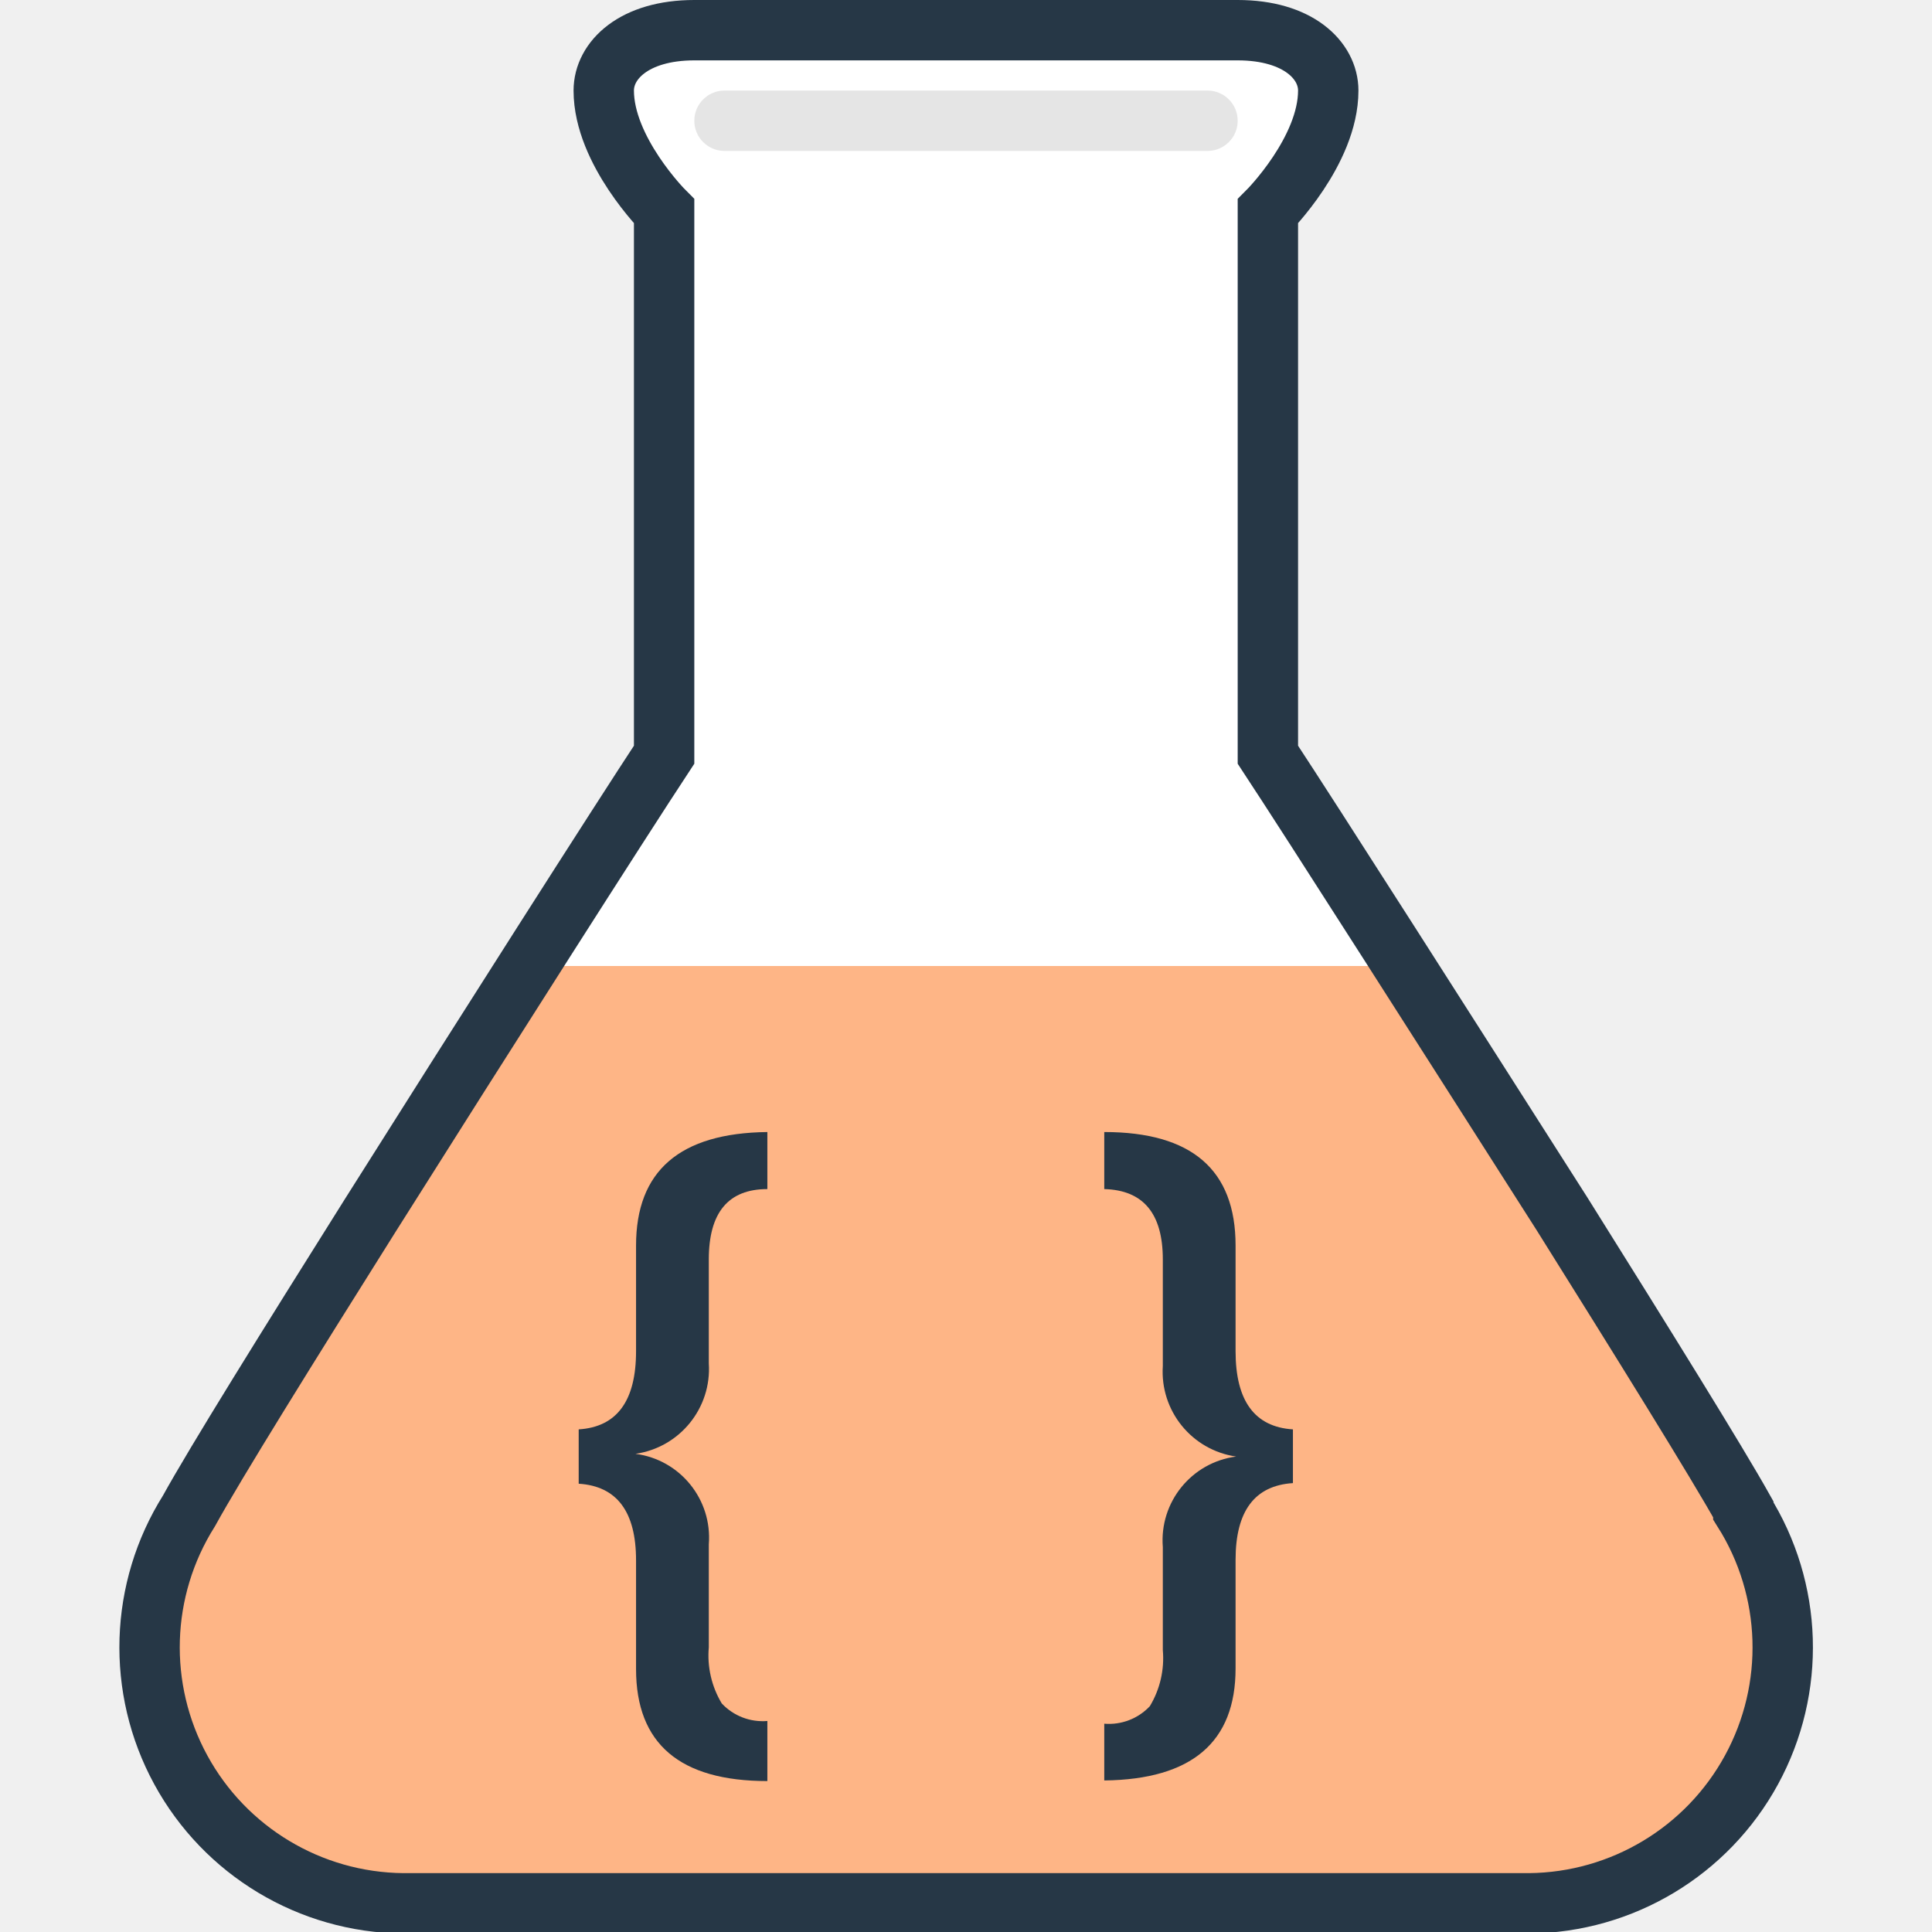
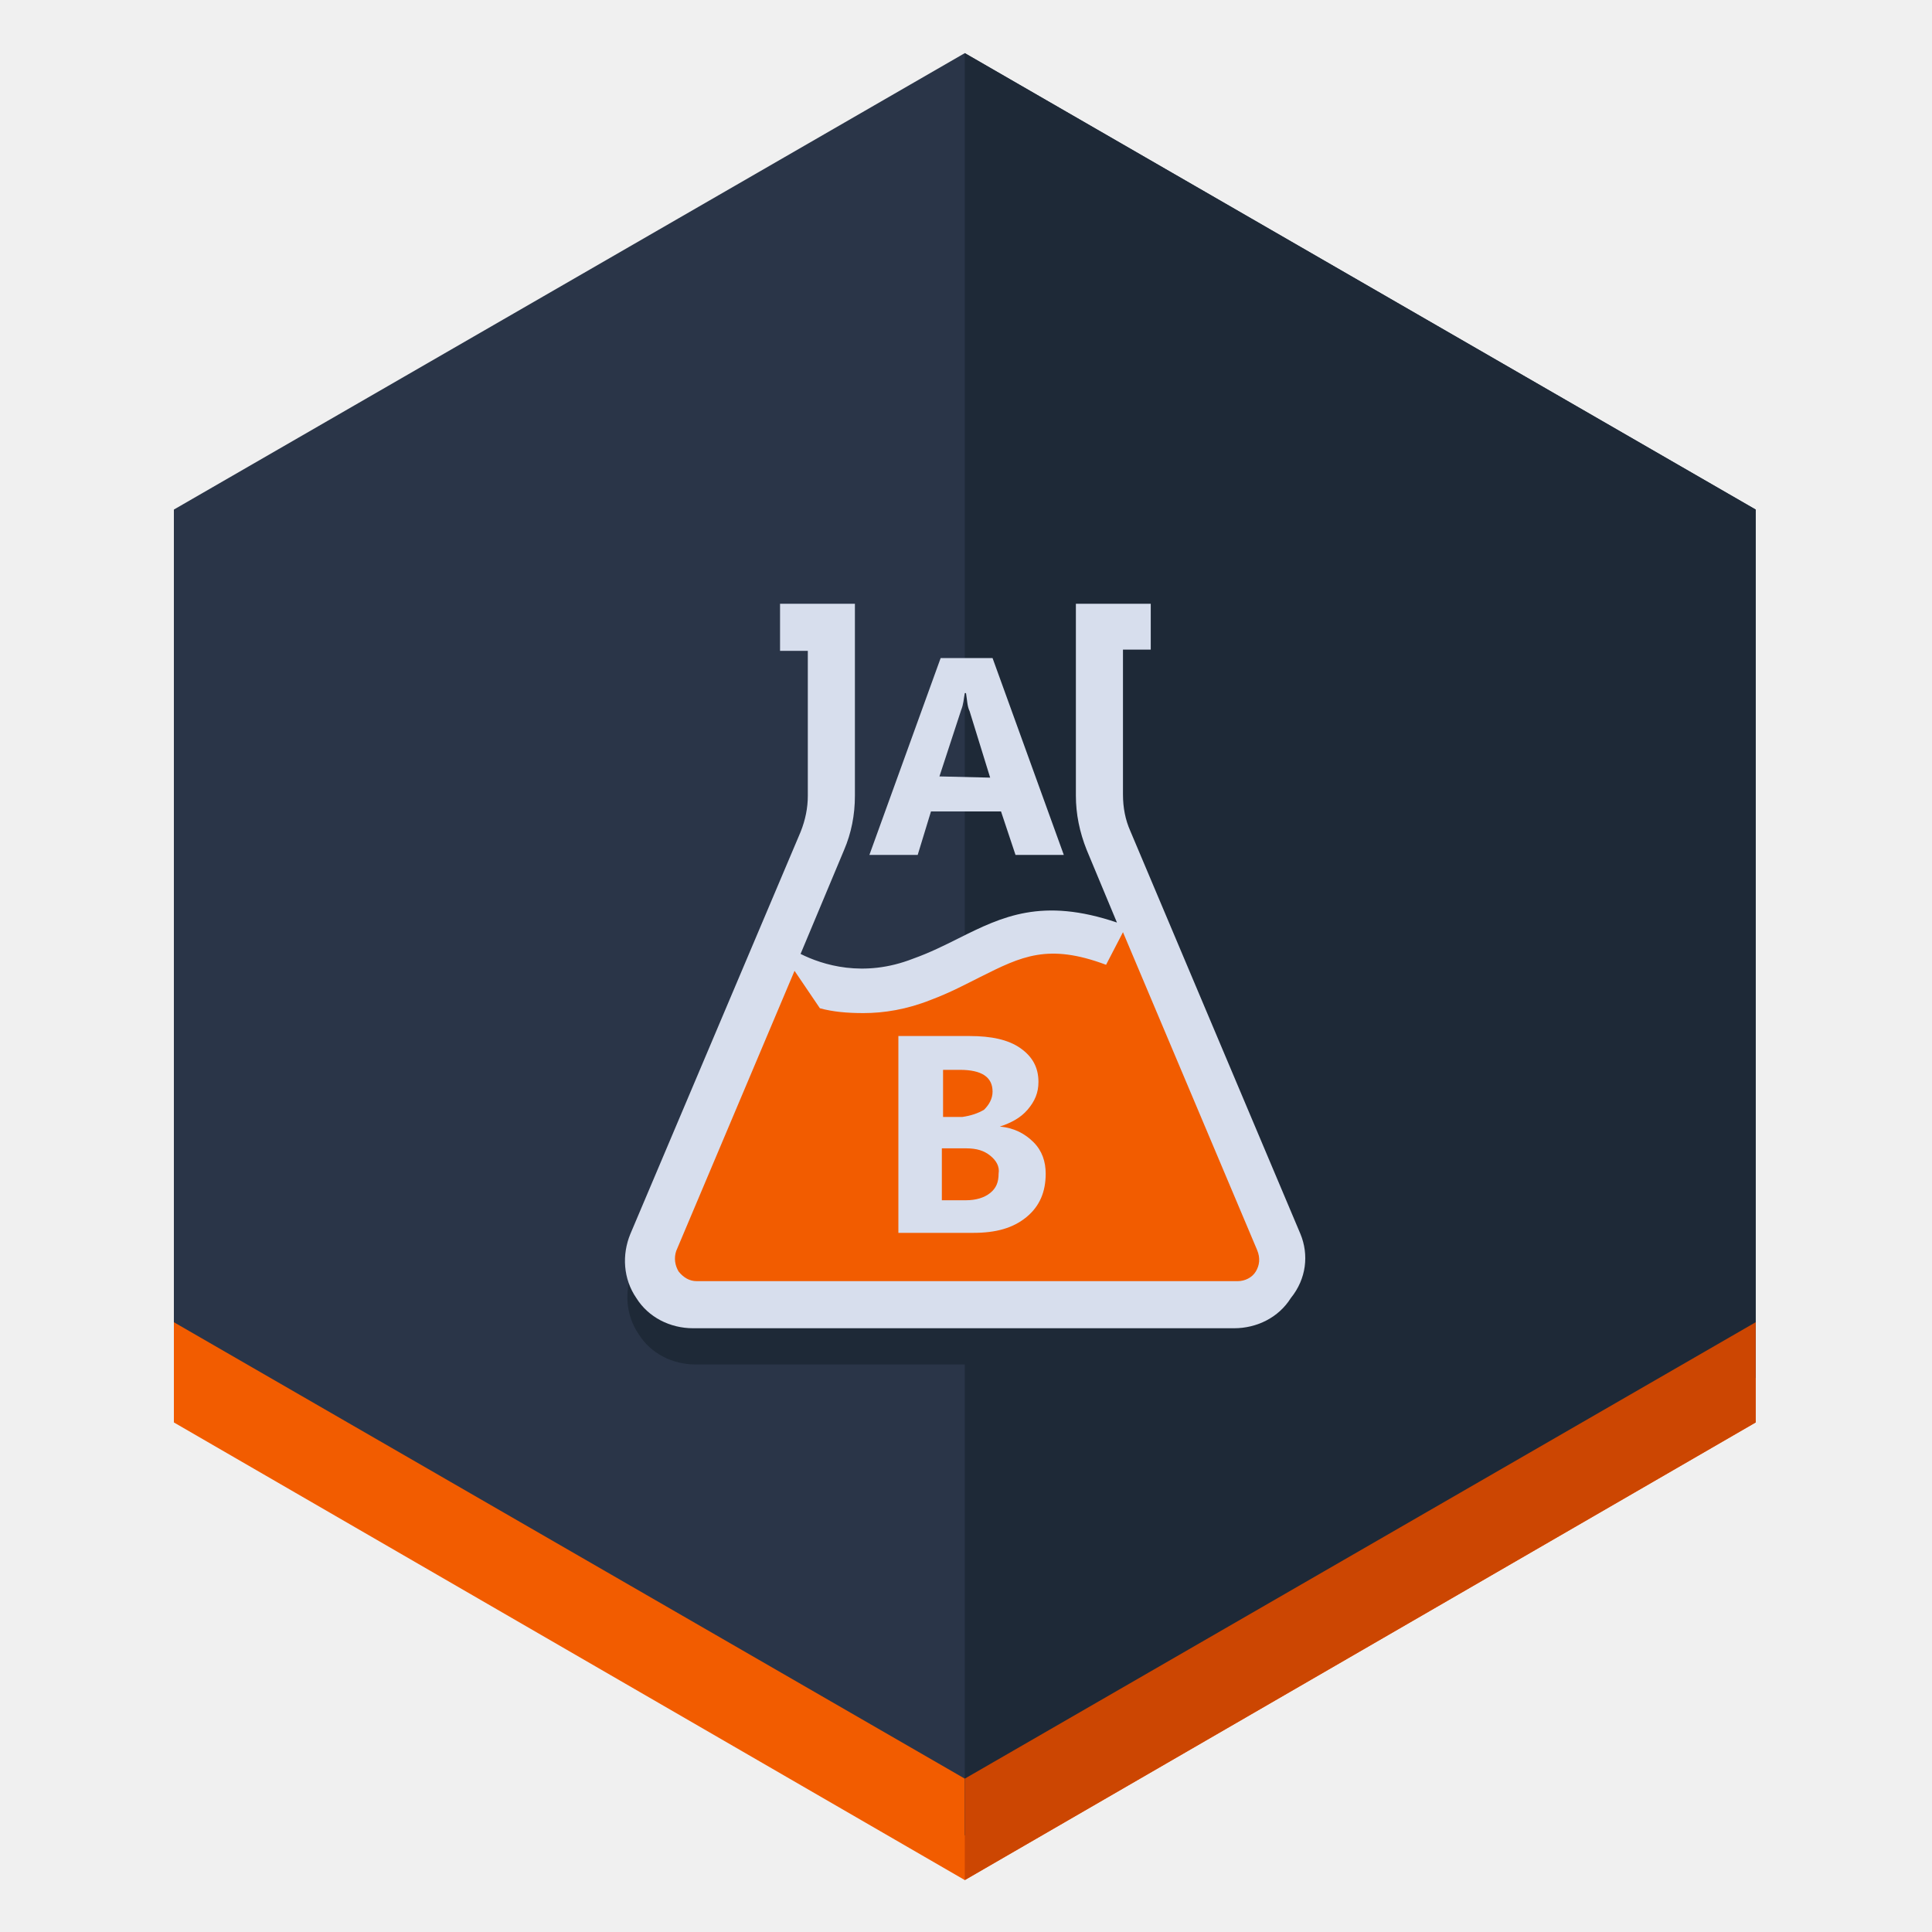
- <svg xmlns="http://www.w3.org/2000/svg" id="ICONS-64x" viewBox="0 0 64 64">
-   <defs>
-     <style>
-       .cls-1 {
-         fill: #fff;
-       }
- 
-       .cls-2 {
-         fill: #feb586;
-       }
- 
-       .cls-3, .cls-5 {
-         fill: none;
-       }
- 
-       .cls-3 {
-         stroke: #263746;
-         stroke-miterlimit: 10;
-         stroke-width: 2px;
-       }
- 
-       .cls-4 {
-         fill: #e5e5e5;
-       }
- 
-       .cls-6 {
-         fill: #263746;
-       }
-     </style>
-   </defs>
-   <path class="cls-1" d="M57.75,50c-.43-.77-1.24-2.1-2.27-3.77s-2.36-3.81-3.74-6c-1.73-2.74-3.57-5.64-5.2-8.2-2-3.16-3.71-5.81-4.54-7.07V7s2-2,2-4c0-1-1-2-3-2H23c-2,0-3,1-3,2,0,2,2,4,2,4V25c-.83,1.26-2.53,3.91-4.54,7.07-1.63,2.56-3.47,5.46-5.2,8.2-1.38,2.19-2.68,4.28-3.74,6s-1.84,3-2.27,3.77a8.48,8.48,0,0,0,7.09,13H50.66a8.48,8.48,0,0,0,7.09-13Z" />
-   <path class="cls-2" d="M57.54,58.6A8.26,8.26,0,0,1,50.66,63H13.34A8.3,8.3,0,0,1,6.69,50.41a25.66,25.66,0,0,0,1.83-4.08c1.06-1.72,2.36-3.88,3.74-6.07C14,37.53,15.83,35,17.46,32H46.54c1.63,3,3.47,5.49,5.2,8.23,1.38,2.19,2.68,4.3,3.74,6a27.86,27.86,0,0,0,1.83,4.15A8.23,8.23,0,0,1,57.54,58.6Z" />
-   <path class="cls-3" d="M57.75,50c-.88-1.57-3.3-5.47-6-9.78C47.88,34.15,43.5,27.28,42,25V7s2-2,2-4c0-1-1-2-3-2H23c-2,0-3,1-3,2,0,2,2,4,2,4V25c-1.5,2.28-5.88,9.15-9.74,15.27-2.71,4.31-5.13,8.2-6,9.78a8.48,8.48,0,0,0,7.09,13H50.66a8.48,8.48,0,0,0,7.09-13Z" />
-   <path class="cls-4" d="M40,5H24a1,1,0,0,1-1-1h0a1,1,0,0,1,1-1H40a1,1,0,0,1,1,1h0A1,1,0,0,1,40,5Z" />
-   <rect class="cls-5" width="64" height="64" />
-   <path class="cls-6" d="M25.42,59q-4.35,0-4.35-3.71v-3.6q0-2.42-1.9-2.54V47.35q1.9-.12,1.9-2.59v-3.5q0-3.71,4.35-3.76v1.89q-1.94,0-1.94,2.33v3.44a2.84,2.84,0,0,1-2.43,3v0a2.8,2.8,0,0,1,2.43,3v3.41a3.08,3.08,0,0,0,.43,1.86,1.86,1.86,0,0,0,1.51.58Z" />
-   <path class="cls-6" d="M36.58,57.1a1.86,1.86,0,0,0,1.51-.58,3.08,3.08,0,0,0,.43-1.86V51.25a2.8,2.8,0,0,1,2.43-3v0a2.84,2.84,0,0,1-2.43-3V41.72q0-2.28-1.94-2.33V37.5q4.35,0,4.35,3.76v3.5q0,2.47,1.9,2.59v1.78q-1.9.12-1.9,2.54v3.6q0,3.66-4.35,3.71Z" />
+ <svg xmlns="http://www.w3.org/2000/svg" version="1.1" id="Layer_1" x="0px" y="0px" viewBox="0 0 160 160" style="enable-background:new 0 0 160 160;" xml:space="preserve">
+   <style type="text/css">
+ 	.st0{fill:#2A3548;}
+ 	.st1{fill:#F25C00;}
+ 	.st2{fill:#1E2937;}
+ 	.st3{fill:#CC4602;}
+ 	.st4{fill:#D7DEED;}
+ </style>
+   <g>
+     <g>
+       <polygon class="st0" points="145.4,114.1 145.4,42.2 79.9,4.4 14.4,42.2 14.4,114.1 79.9,152   " />
+       <polygon class="st1" points="14.4,109.5 79.9,147.3 145.4,109.5 145.4,117.8 79.9,155.7 14.4,117.8   " />
+       <polygon class="st2" points="145.4,114.1 145.4,42.2 79.9,4.4 79.9,152   " />
+       <polygon class="st3" points="145.4,117.8 145.4,109.5 79.9,147.3 79.9,155.7   " />
+     </g>
+   </g>
+   <g>
+     <path class="st2" d="M52.4,105.2c-0.7,1.7-0.6,3.7,0.5,5.3c1,1.6,2.8,2.5,4.7,2.5h44.8c1.9,0,3.7-0.9,4.7-2.5s1.2-3.6,0.5-5.3   l-3.8-6.5H56.4L52.4,105.2z" />
+   </g>
+   <polygon class="st4" points="72.9,85.3 72.3,103.7 90.8,103.2 86.6,82.9 " />
+   <g>
+     <path class="st4" d="M82.2,54.5h-4.3L72,70.8h4l1.1-3.6h5.8l1.2,3.6h4L82.2,54.5z M77.8,64.3l1.8-5.5c0.2-0.5,0.2-0.9,0.3-1.4H80   c0.1,0.6,0.1,1.1,0.3,1.5l1.7,5.5L77.8,64.3L77.8,64.3z" />
+     <g>
+       <path class="st1" d="M82,95.7c-0.5-0.4-1.1-0.6-2-0.6h-2v4.3h2c0.8,0,1.5-0.2,2-0.6s0.7-0.9,0.7-1.6C82.8,96.6,82.5,96.1,82,95.7z    " />
+       <path class="st1" d="M81.5,91.9c0.4-0.4,0.7-0.9,0.7-1.5c0-1.2-0.9-1.8-2.7-1.8h-1.4v3.9h1.6C80.4,92.4,81,92.2,81.5,91.9z" />
+       <path class="st1" d="M104.6,103.9L95,81.2l-1.8-4.9c0,0-1.3,2.5-1.8,2.4c-4.6-1.5-6.7-0.4-10.1,1.2c-1.2,0.6-2.5,1.3-4.2,1.9    c-2,0.8-4,1.1-5.7,1.1c-1.1,0-2.1-0.1-3.2-0.3l-2.7-2.9l-1,2.7l-9,21.5c-0.2,0.6-0.2,1.2,0.2,1.7c0.3,0.5,0.9,0.8,1.5,0.8h45.7    c0.6,0,1.1-0.3,1.5-0.8C104.8,105.1,104.9,104.4,104.6,103.9z M85,100.8c-1.1,0.9-2.5,1.3-4.4,1.3h-6.2V85.8h5.9    c1.8,0,3.2,0.3,4.2,1s1.5,1.6,1.5,2.8c0,0.9-0.3,1.6-0.9,2.3c-0.6,0.7-1.4,1.1-2.3,1.4l0,0c1.2,0.1,2.1,0.6,2.8,1.3    c0.7,0.7,1,1.6,1,2.6C86.6,98.7,86.1,99.9,85,100.8z" />
+     </g>
+   </g>
+   <g>
+     <path class="st4" d="M107.7,102.2L93.6,68.8c-0.4-0.9-0.6-1.9-0.6-3v-12h2.3V50h-6.2v15.9c0,1.5,0.3,3,0.9,4.5l2.5,6   c-6.2-2.1-9.5-0.5-13.1,1.3c-1.2,0.6-2.4,1.2-3.8,1.7c-4.1,1.6-7.5,0.5-9.3-0.4l3.6-8.6c0.6-1.4,0.9-2.9,0.9-4.5V50h-6.2v3.9h2.3   v12c0,1-0.2,2-0.6,3l-14.1,33.3c-0.7,1.7-0.6,3.7,0.5,5.3c1,1.6,2.8,2.5,4.7,2.5h44.8c1.9,0,3.7-0.9,4.7-2.5   C108.2,105.9,108.4,103.9,107.7,102.2z M104,105.3c-0.3,0.5-0.9,0.8-1.5,0.8H57.7c-0.6,0-1.1-0.3-1.5-0.8c-0.3-0.5-0.4-1.1-0.2-1.7   l9.8-23.2l2.1,3.1c1.1,0.3,2.3,0.4,3.6,0.4c1.7,0,3.6-0.3,5.6-1.1c1.6-0.6,2.9-1.3,4.1-1.9c3.4-1.7,5.6-2.8,10.4-1l1.4-2.7   l11.1,26.3C104.4,104.2,104.3,104.8,104,105.3z" />
+   </g>
</svg>
